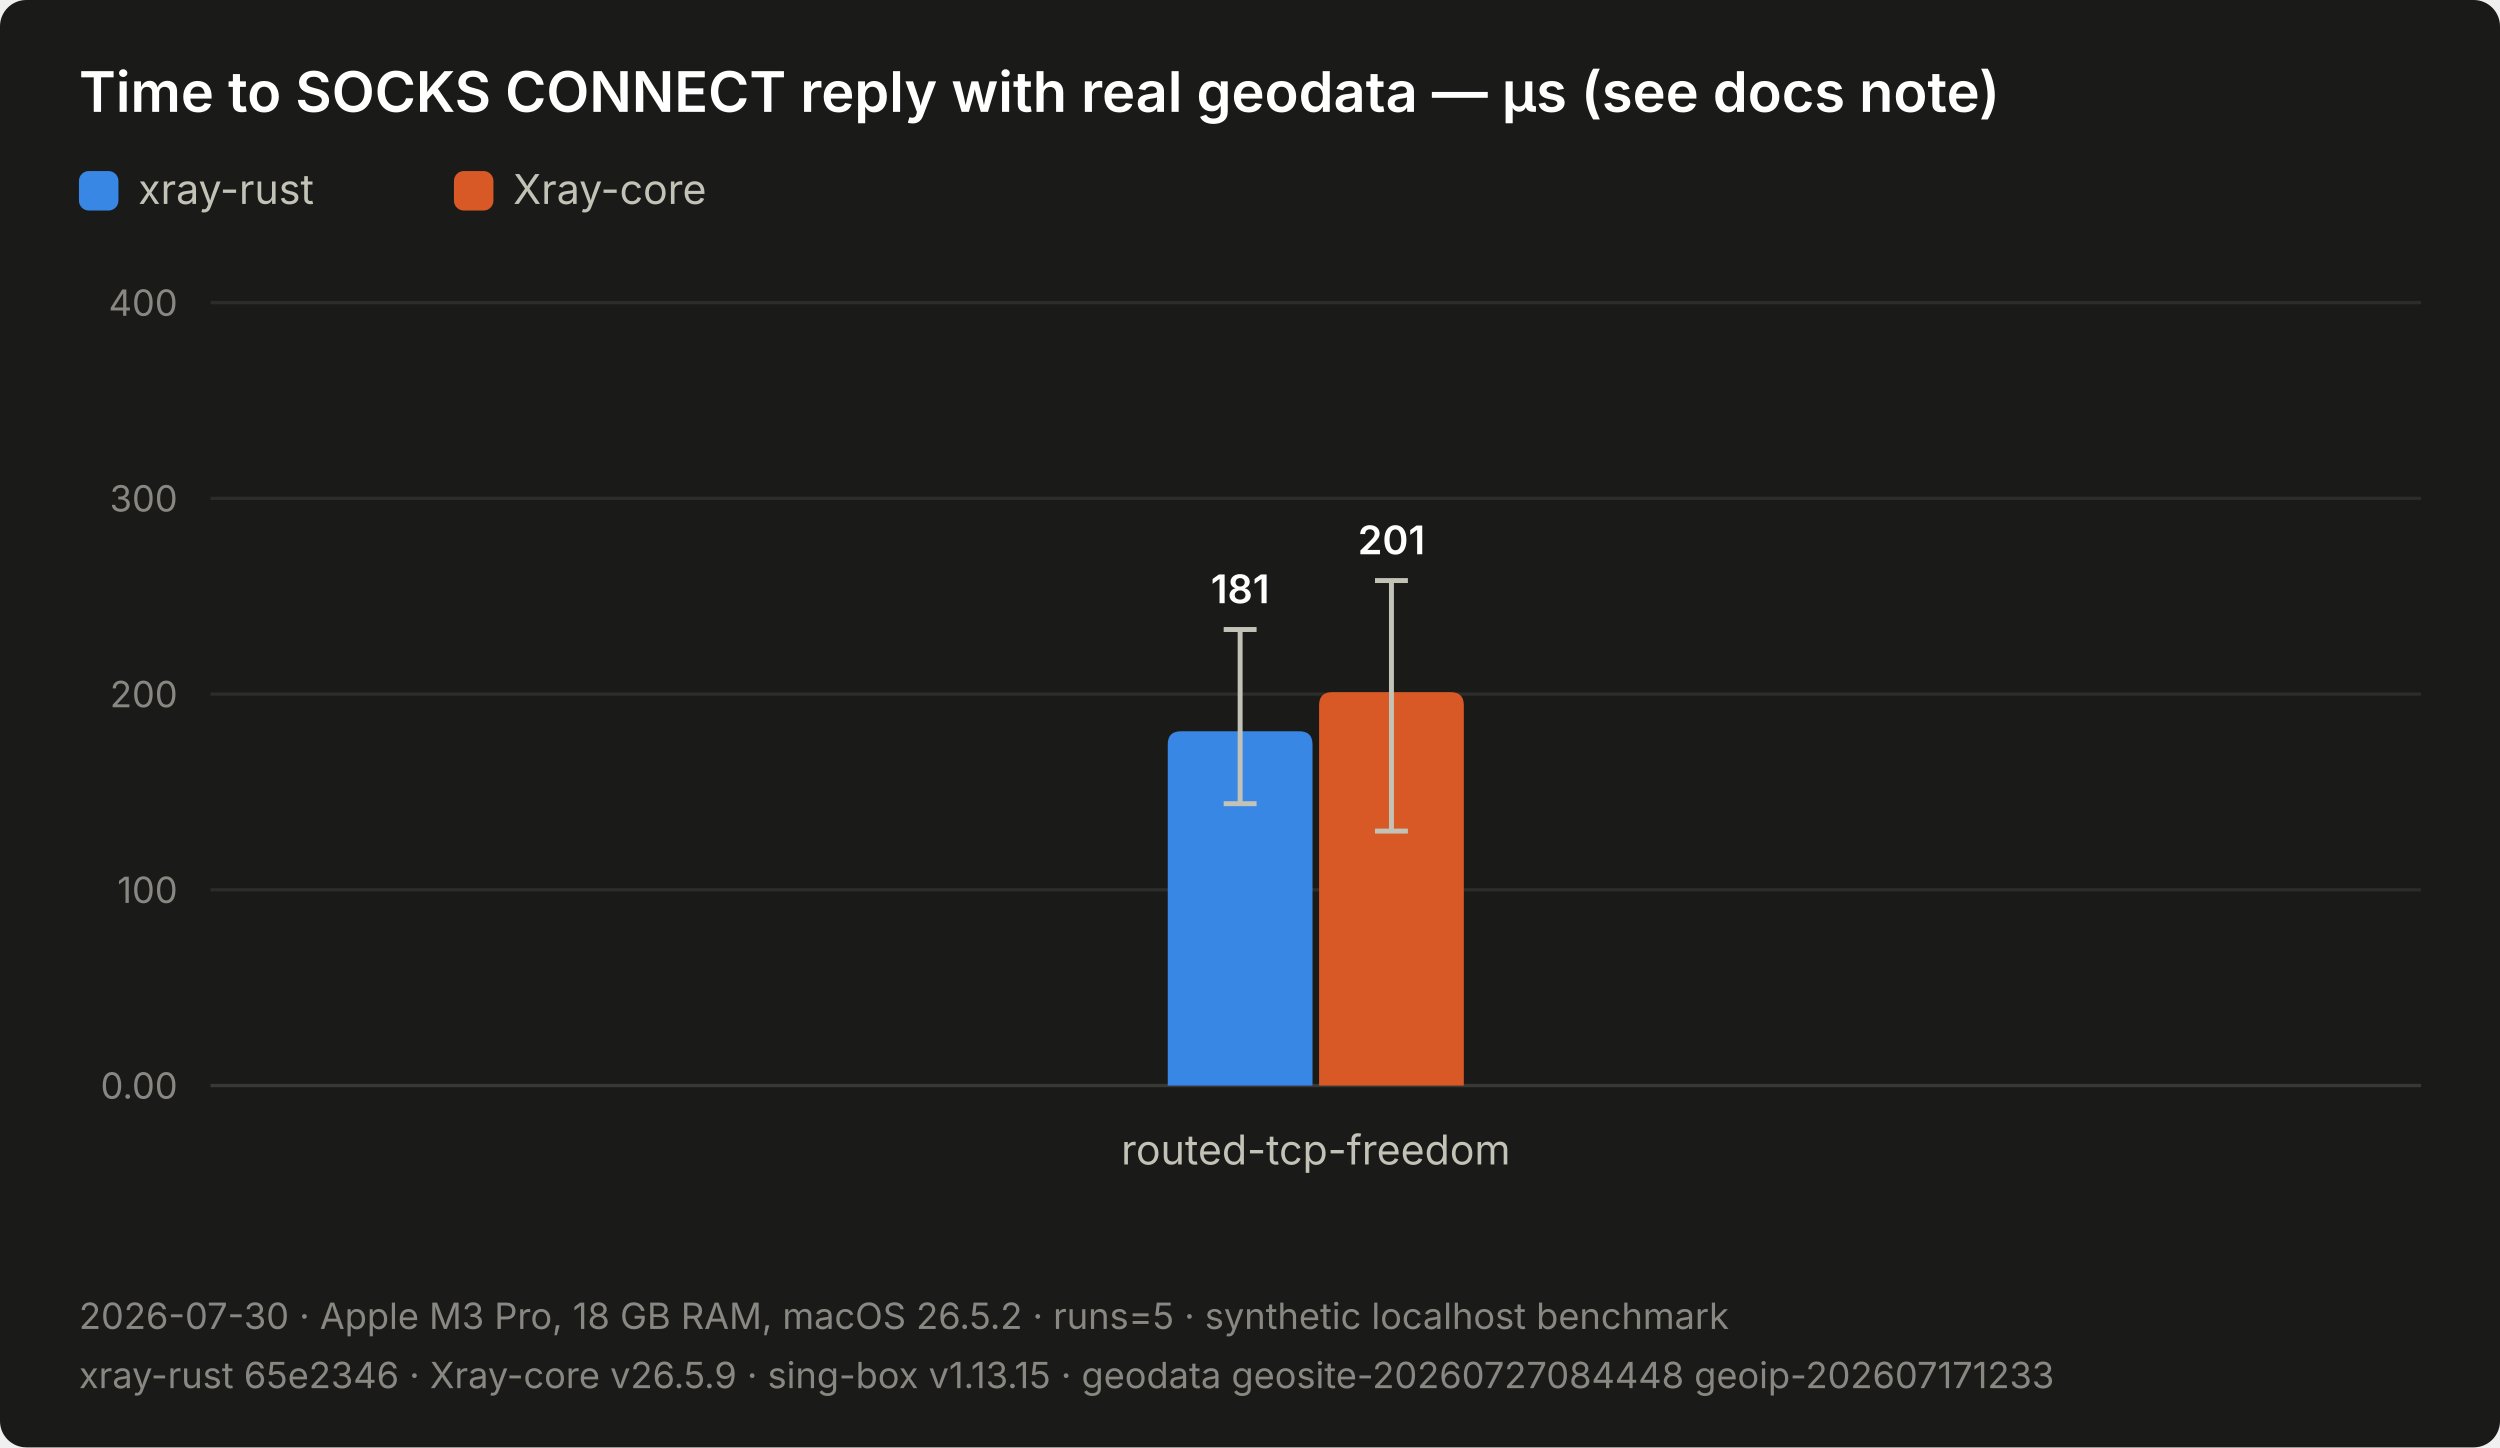
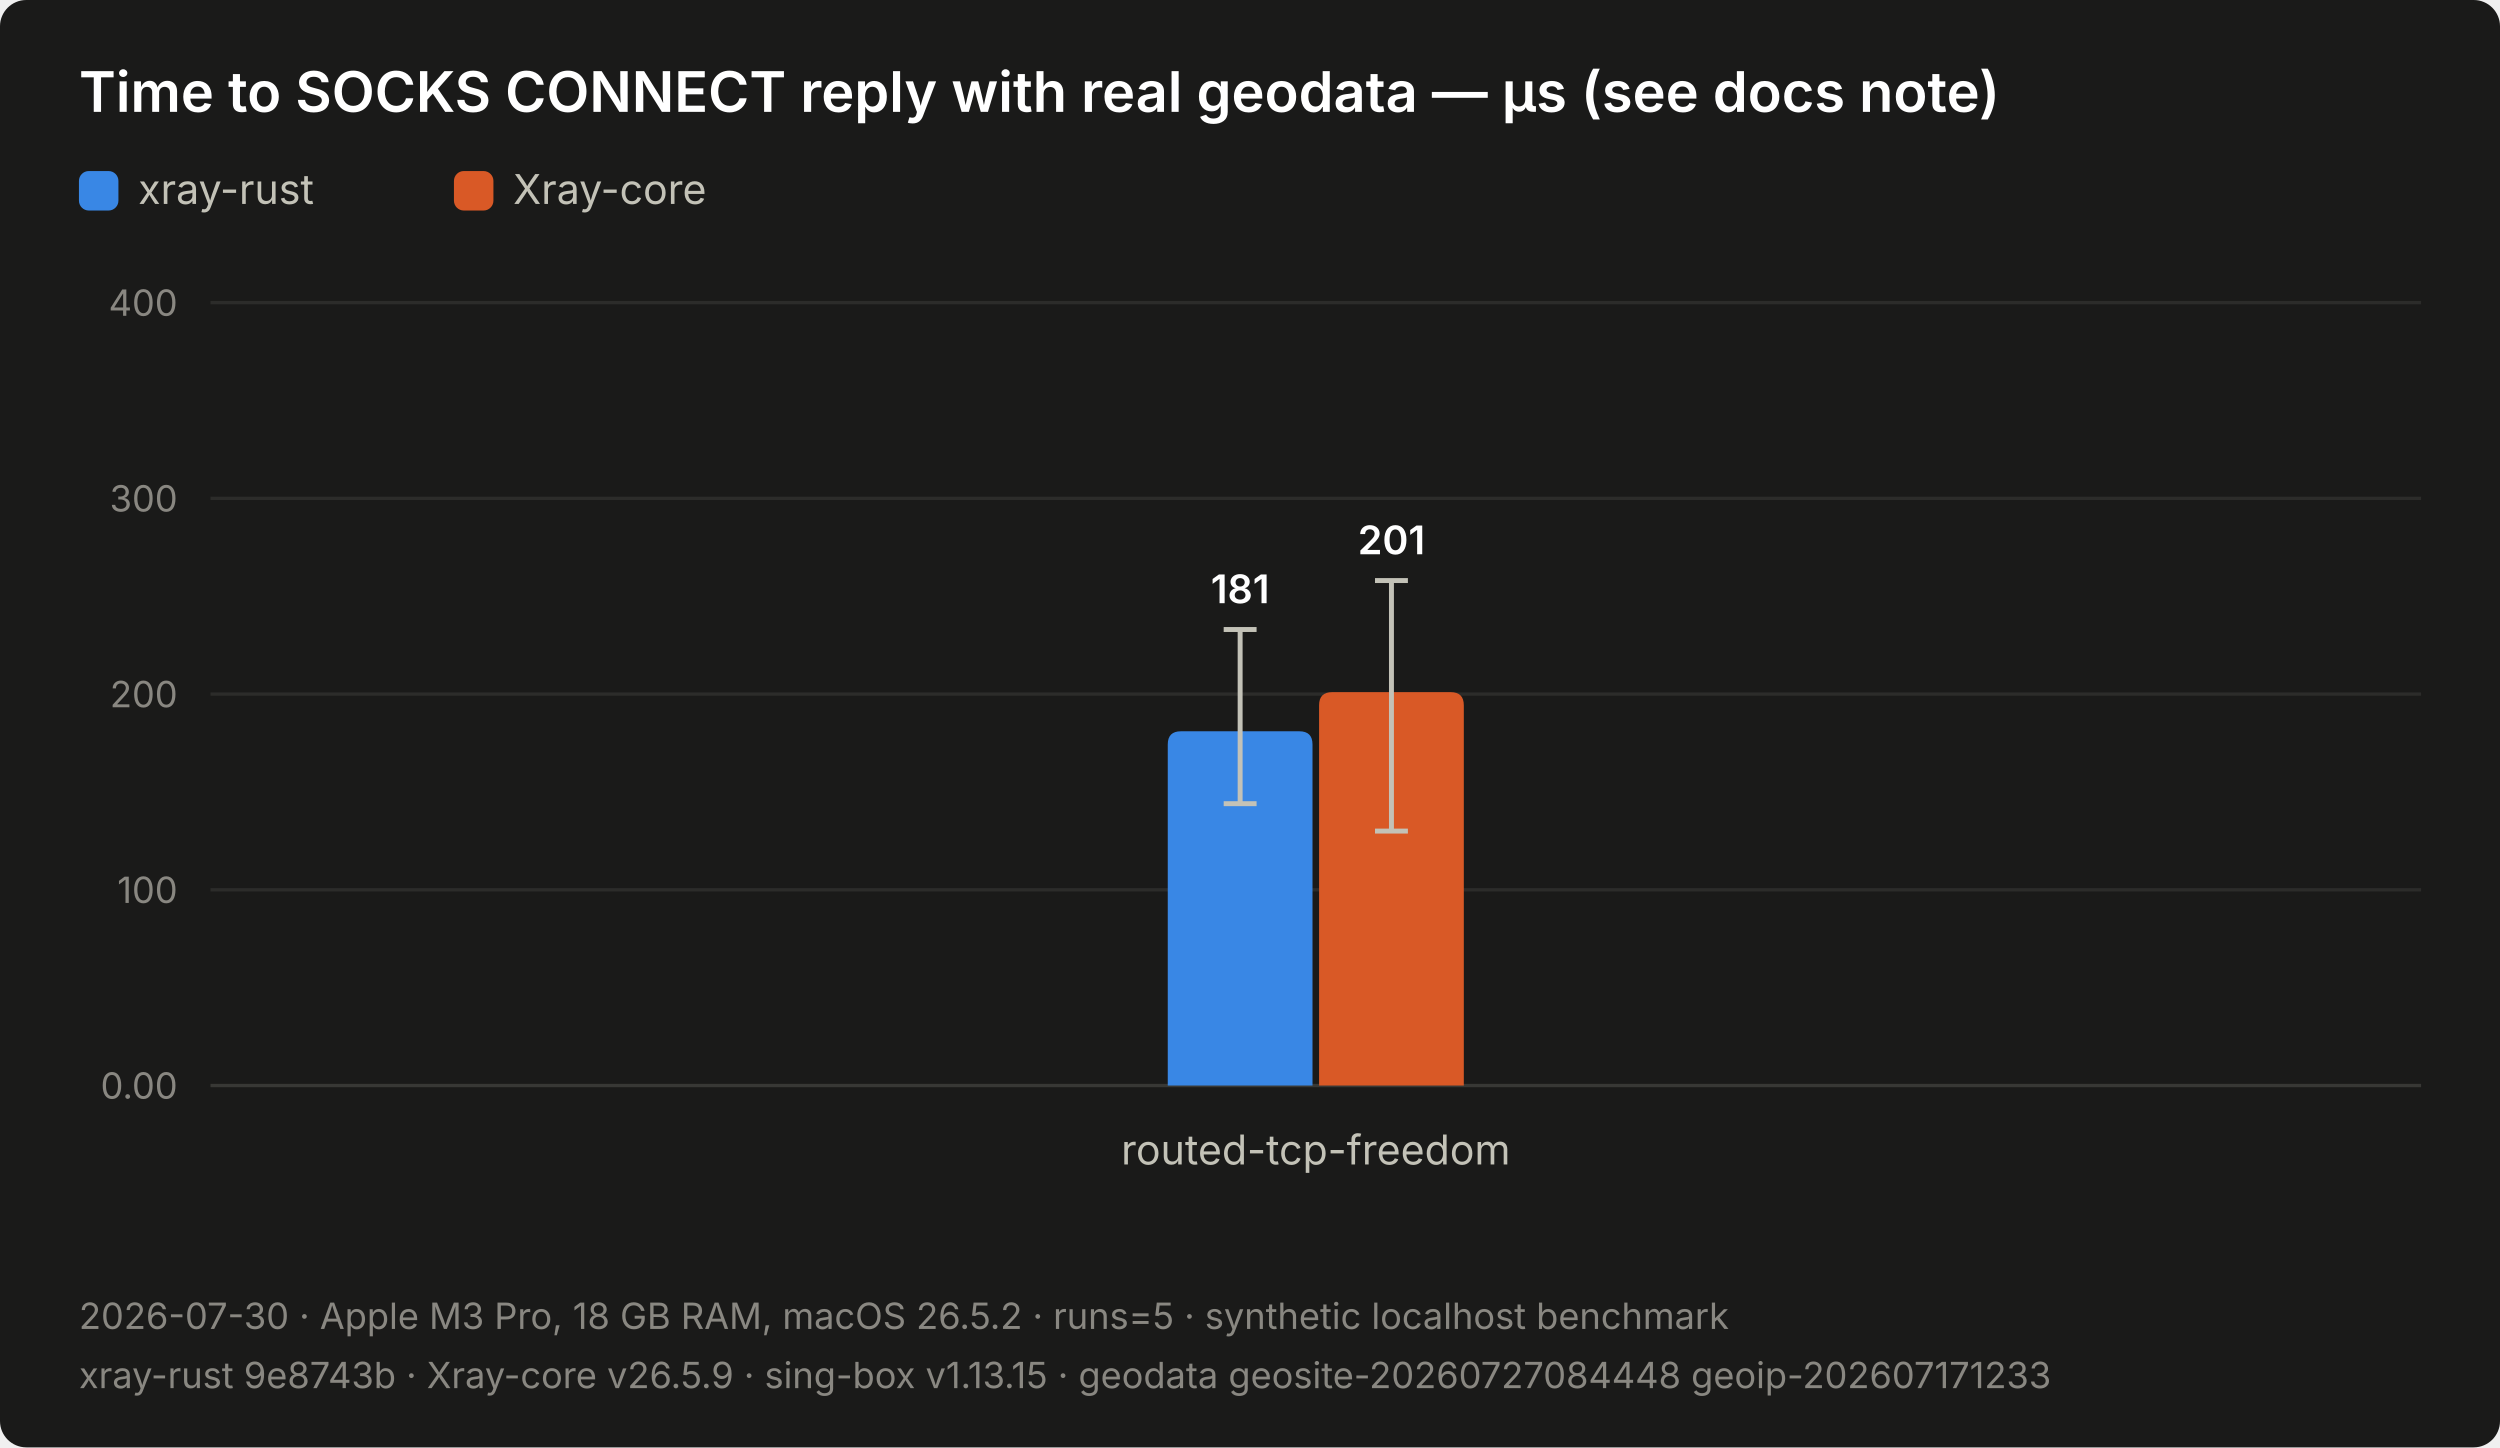
<svg xmlns="http://www.w3.org/2000/svg" width="760" height="440" viewBox="0 0 760 440" role="img" aria-label="Time to SOCKS CONNECT reply with real geodata — µs (see docs note)">
  <rect width="760" height="440" fill="#1a1a19" rx="8" />
  <text x="24" y="34" font-family="system-ui, -apple-system, 'Segoe UI', sans-serif" font-size="17" font-weight="600" fill="#ffffff">Time to SOCKS CONNECT reply with real geodata — µs (see docs note)</text>
  <rect x="24.00" y="52" width="12" height="12" rx="3" fill="#3987e5" />
  <text x="42.00" y="62" font-family="system-ui, -apple-system, 'Segoe UI', sans-serif" font-size="12.5" fill="#c3c2b7">xray-rust</text>
  <rect x="138.00" y="52" width="12" height="12" rx="3" fill="#d95926" />
  <text x="156.00" y="62" font-family="system-ui, -apple-system, 'Segoe UI', sans-serif" font-size="12.5" fill="#c3c2b7">Xray-core</text>
  <text x="54" y="334.00" font-family="system-ui, -apple-system, 'Segoe UI', sans-serif" font-size="11" fill="#898781" text-anchor="end">0.00</text>
  <line x1="64" y1="270.50" x2="736" y2="270.50" stroke="#2c2c2a" stroke-width="1" />
  <text x="54" y="274.50" font-family="system-ui, -apple-system, 'Segoe UI', sans-serif" font-size="11" fill="#898781" text-anchor="end">100</text>
  <line x1="64" y1="211.00" x2="736" y2="211.00" stroke="#2c2c2a" stroke-width="1" />
  <text x="54" y="215.00" font-family="system-ui, -apple-system, 'Segoe UI', sans-serif" font-size="11" fill="#898781" text-anchor="end">200</text>
  <line x1="64" y1="151.50" x2="736" y2="151.50" stroke="#2c2c2a" stroke-width="1" />
  <text x="54" y="155.50" font-family="system-ui, -apple-system, 'Segoe UI', sans-serif" font-size="11" fill="#898781" text-anchor="end">300</text>
  <line x1="64" y1="92.00" x2="736" y2="92.00" stroke="#2c2c2a" stroke-width="1" />
  <text x="54" y="96.00" font-family="system-ui, -apple-system, 'Segoe UI', sans-serif" font-size="11" fill="#898781" text-anchor="end">400</text>
  <line x1="64" y1="330" x2="736" y2="330" stroke="#383835" stroke-width="1" />
  <path d="M 355.00 330.00 L 355.00 226.31 Q 355.00 222.31 359.00 222.31 L 395.00 222.31 Q 399.00 222.31 399.00 226.31 L 399.00 330.00 Z" fill="#3987e5" />
  <line x1="377.00" y1="244.32" x2="377.00" y2="191.37" stroke="#c3c2b7" stroke-width="1.5" />
  <line x1="372.00" y1="244.32" x2="382.00" y2="244.32" stroke="#c3c2b7" stroke-width="1.5" />
  <line x1="372.00" y1="191.37" x2="382.00" y2="191.37" stroke="#c3c2b7" stroke-width="1.5" />
  <text x="377.00" y="183.37" font-family="system-ui, -apple-system, 'Segoe UI', sans-serif" font-size="12" font-weight="600" fill="#ffffff" text-anchor="middle">181</text>
  <path d="M 401.00 330.00 L 401.00 214.41 Q 401.00 210.41 405.00 210.41 L 441.00 210.41 Q 445.00 210.41 445.00 214.41 L 445.00 330.00 Z" fill="#d95926" />
  <line x1="423.00" y1="252.65" x2="423.00" y2="176.49" stroke="#c3c2b7" stroke-width="1.5" />
  <line x1="418.00" y1="252.65" x2="428.00" y2="252.65" stroke="#c3c2b7" stroke-width="1.5" />
  <line x1="418.00" y1="176.49" x2="428.00" y2="176.49" stroke="#c3c2b7" stroke-width="1.5" />
  <text x="423.00" y="168.49" font-family="system-ui, -apple-system, 'Segoe UI', sans-serif" font-size="12" font-weight="600" fill="#ffffff" text-anchor="middle">201</text>
  <text x="400.00" y="354" font-family="system-ui, -apple-system, 'Segoe UI', sans-serif" font-size="12.5" fill="#c3c2b7" text-anchor="middle">routed-tcp-freedom</text>
  <text x="24" y="404" font-family="system-ui, -apple-system, 'Segoe UI', sans-serif" font-size="11" fill="#898781">2026-07-30 · Apple M3 Pro, 18 GB RAM, macOS 26.5.2 · runs=5 · synthetic localhost benchmark</text>
-   <text x="24" y="422" font-family="system-ui, -apple-system, 'Segoe UI', sans-serif" font-size="11" fill="#898781">xray-rust 65e2346 · Xray-core v26.5.9 · sing-box v1.13.15 · geodata geosite-20260727084448 geoip-202607171233</text>
+   <text x="24" y="422" font-family="system-ui, -apple-system, 'Segoe UI', sans-serif" font-size="11" fill="#898781">xray-rust 9e8743b · Xray-core v26.5.9 · sing-box v1.13.15 · geodata geosite-20260727084448 geoip-202607171233</text>
</svg>
